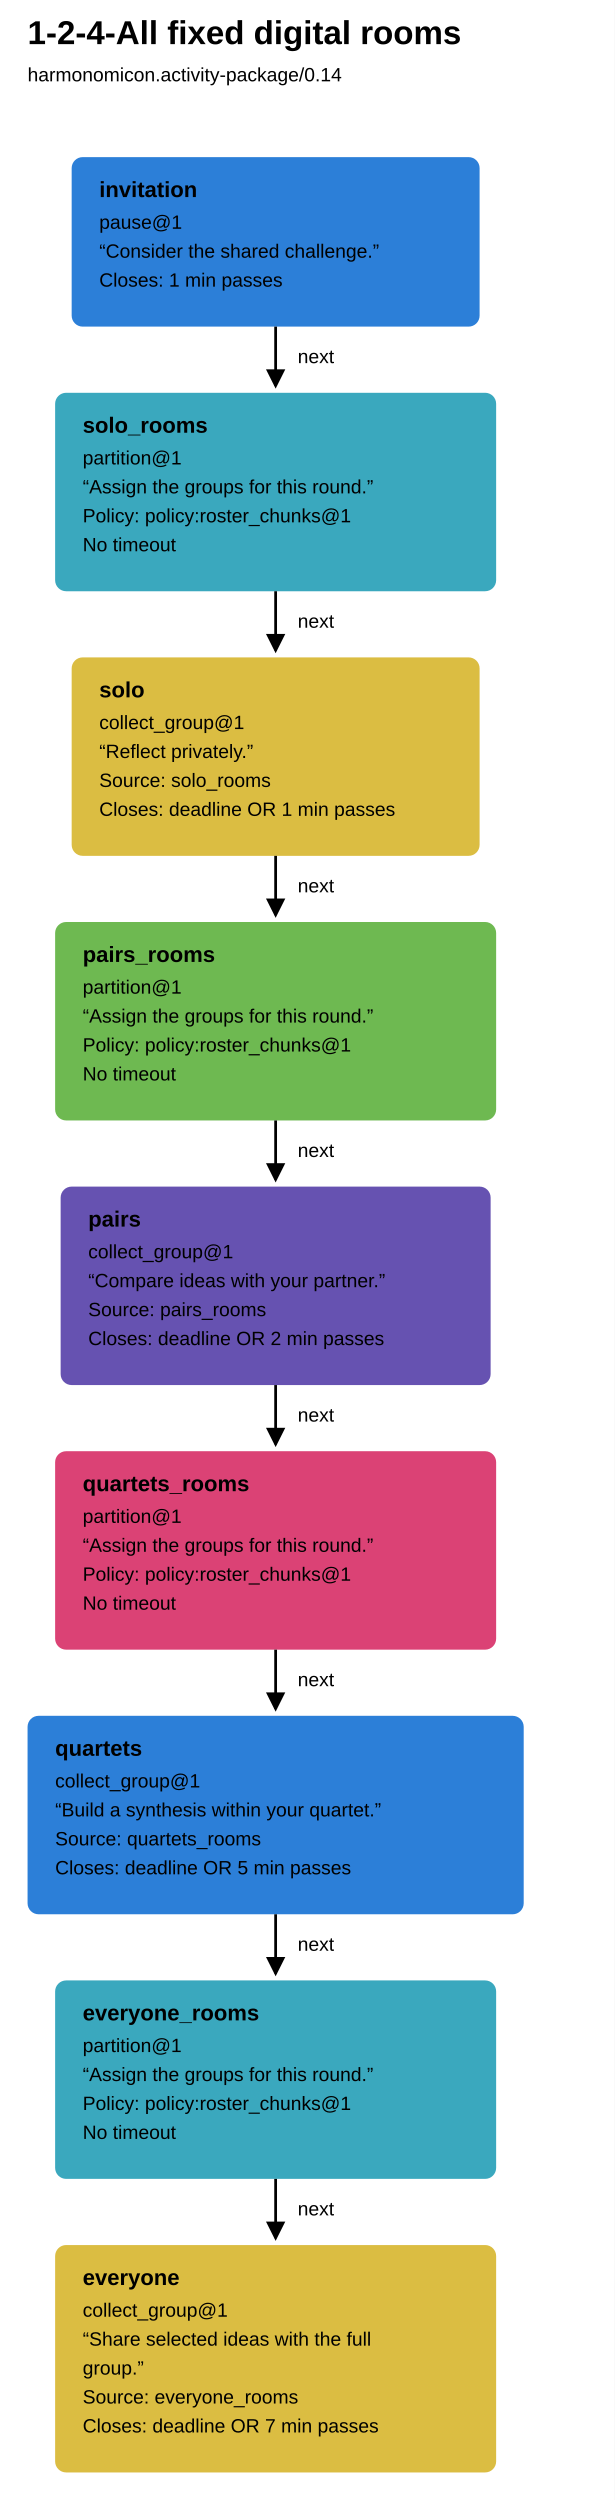
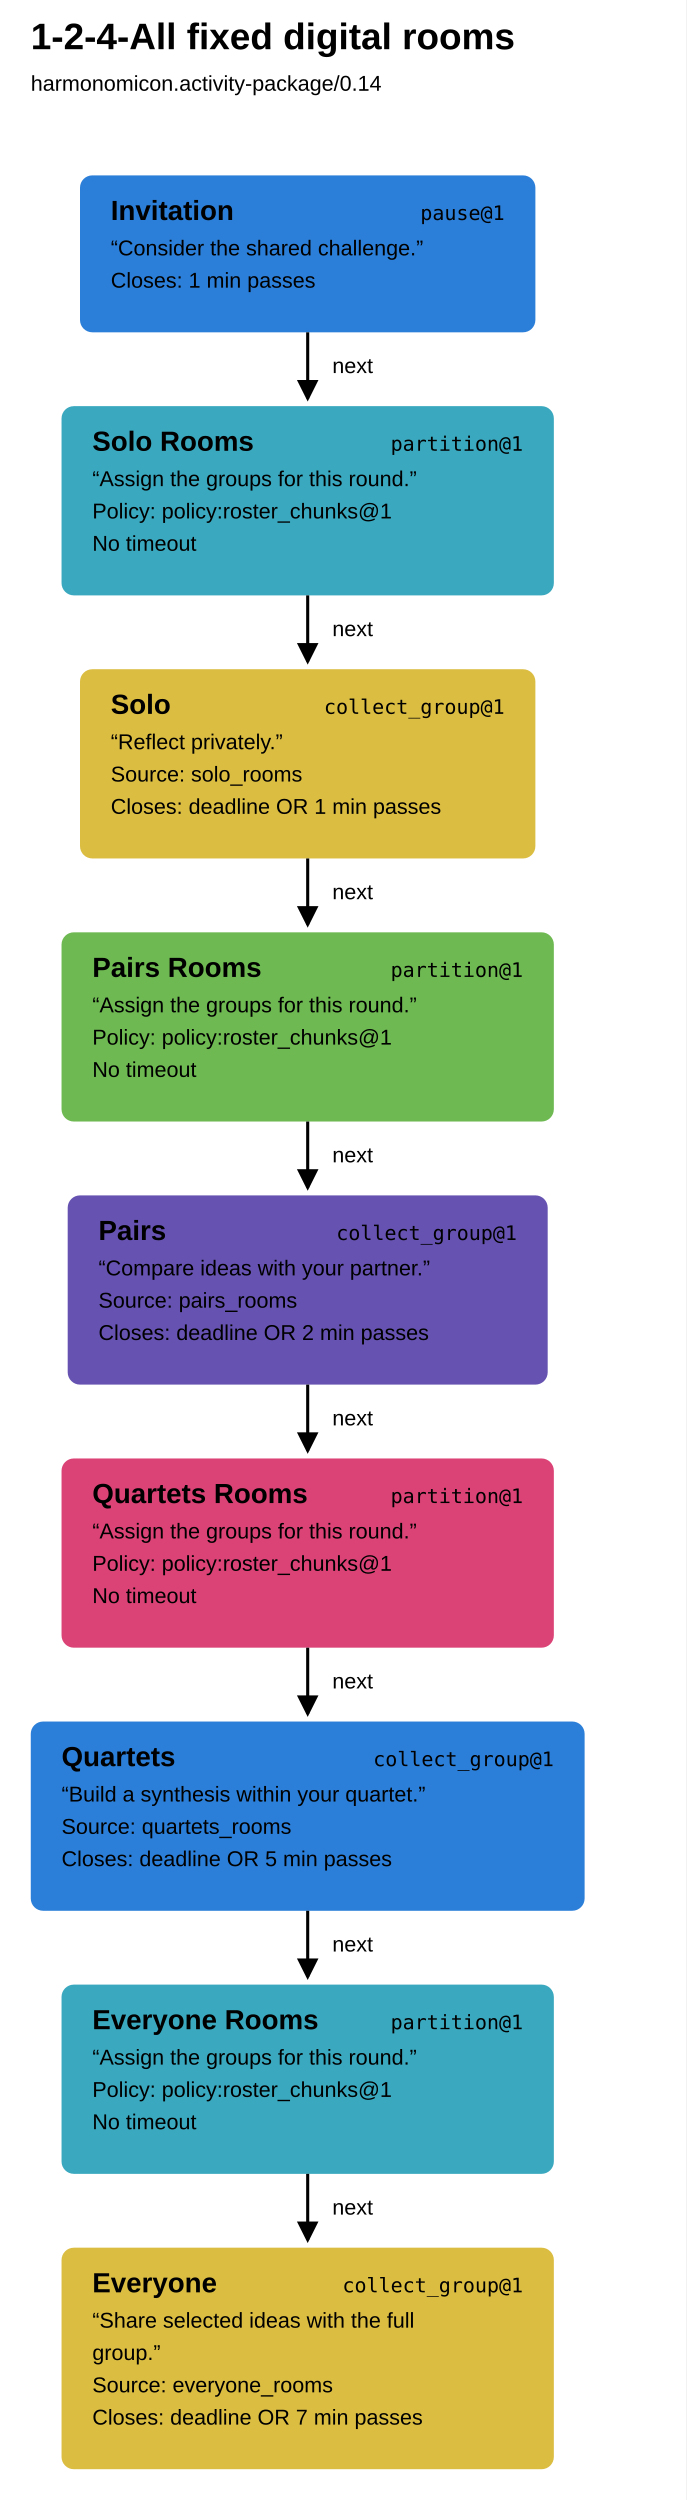
- <svg xmlns="http://www.w3.org/2000/svg" width="446" height="1814" viewBox="0 0 446 1814" aria-label="1-2-4-All fixed digital rooms runbook" style="font-family:Arial,sans-serif;fill:black">
+ <svg xmlns="http://www.w3.org/2000/svg" width="446" height="1625" viewBox="0 0 446 1625" aria-label="1-2-4-All fixed digital rooms runbook" style="font-family:Arial,sans-serif;fill:black">
  <defs>
    <marker id="arrow" markerWidth="7" markerHeight="7" refX="6" refY="3.5" orient="auto">
      <path d="M0 0L7 3.5L0 7" />
    </marker>
  </defs>
  <rect width="100%" height="100%" fill="white" />
  <text x="20" y="32" font-size="24" font-weight="700">1-2-4-All fixed digital rooms</text>
  <text x="20" y="59" font-size="14">harmonomicon.activity-package/0.14</text>
  <g data-step="invitation" tabindex="0" role="button" aria-label="invitation pause@1">
-     <rect x="52" y="114" width="296" height="123" rx="8" fill="#2c7fd8" />
-     <text x="72" y="143" font-weight="700" font-size="16">invitation</text>
-     <text x="72" y="166" font-size="14">pause@1</text>
-     <text x="72" y="187" font-size="14">“Consider the shared challenge.”</text>
-     <text x="72" y="208" font-size="14">Closes: 1 min passes</text>
+     <rect x="52" y="114" width="296" height="102" rx="8" fill="#2c7fd8" />
+     <text x="72" y="143" font-weight="700" font-size="18">Invitation</text>
+     <text x="328" y="143" text-anchor="end" font-family="ui-monospace, SFMono-Regular, Menlo, Consolas, monospace" font-size="13">pause@1</text>
+     <text x="72" y="166" font-size="14">“Consider the shared challenge.”</text>
+     <text x="72" y="187" font-size="14">Closes: 1 min passes</text>
  </g>
  <g data-step="solo_rooms" tabindex="0" role="button" aria-label="solo_rooms partition@1">
-     <rect x="40" y="285" width="320" height="144" rx="8" fill="#3aa8be" />
-     <text x="60" y="314" font-weight="700" font-size="16">solo_rooms</text>
-     <text x="60" y="337" font-size="14">partition@1</text>
-     <text x="60" y="358" font-size="14">“Assign the groups for this round.”</text>
-     <text x="60" y="379" font-size="14">Policy: policy:roster_chunks@1</text>
-     <text x="60" y="400" font-size="14">No timeout</text>
+     <rect x="40" y="264" width="320" height="123" rx="8" fill="#3aa8be" />
+     <text x="60" y="293" font-weight="700" font-size="18">Solo Rooms</text>
+     <text x="340" y="293" text-anchor="end" font-family="ui-monospace, SFMono-Regular, Menlo, Consolas, monospace" font-size="13">partition@1</text>
+     <text x="60" y="316" font-size="14">“Assign the groups for this round.”</text>
+     <text x="60" y="337" font-size="14">Policy: policy:roster_chunks@1</text>
+     <text x="60" y="358" font-size="14">No timeout</text>
  </g>
  <g data-step="solo" tabindex="0" role="button" aria-label="solo collect_group@1">
-     <rect x="52" y="477" width="296" height="144" rx="8" fill="#dbbd42" />
-     <text x="72" y="506" font-weight="700" font-size="16">solo</text>
-     <text x="72" y="529" font-size="14">collect_group@1</text>
-     <text x="72" y="550" font-size="14">“Reflect privately.”</text>
-     <text x="72" y="571" font-size="14">Source: solo_rooms</text>
-     <text x="72" y="592" font-size="14">Closes: deadline OR 1 min passes</text>
+     <rect x="52" y="435" width="296" height="123" rx="8" fill="#dbbd42" />
+     <text x="72" y="464" font-weight="700" font-size="18">Solo</text>
+     <text x="328" y="464" text-anchor="end" font-family="ui-monospace, SFMono-Regular, Menlo, Consolas, monospace" font-size="13">collect_group@1</text>
+     <text x="72" y="487" font-size="14">“Reflect privately.”</text>
+     <text x="72" y="508" font-size="14">Source: solo_rooms</text>
+     <text x="72" y="529" font-size="14">Closes: deadline OR 1 min passes</text>
  </g>
  <g data-step="pairs_rooms" tabindex="0" role="button" aria-label="pairs_rooms partition@1">
-     <rect x="40" y="669" width="320" height="144" rx="8" fill="#6eb951" />
-     <text x="60" y="698" font-weight="700" font-size="16">pairs_rooms</text>
-     <text x="60" y="721" font-size="14">partition@1</text>
-     <text x="60" y="742" font-size="14">“Assign the groups for this round.”</text>
-     <text x="60" y="763" font-size="14">Policy: policy:roster_chunks@1</text>
-     <text x="60" y="784" font-size="14">No timeout</text>
+     <rect x="40" y="606" width="320" height="123" rx="8" fill="#6eb951" />
+     <text x="60" y="635" font-weight="700" font-size="18">Pairs Rooms</text>
+     <text x="340" y="635" text-anchor="end" font-family="ui-monospace, SFMono-Regular, Menlo, Consolas, monospace" font-size="13">partition@1</text>
+     <text x="60" y="658" font-size="14">“Assign the groups for this round.”</text>
+     <text x="60" y="679" font-size="14">Policy: policy:roster_chunks@1</text>
+     <text x="60" y="700" font-size="14">No timeout</text>
  </g>
  <g data-step="pairs" tabindex="0" role="button" aria-label="pairs collect_group@1">
-     <rect x="44" y="861" width="312" height="144" rx="8" fill="#6652b1" />
-     <text x="64" y="890" font-weight="700" font-size="16">pairs</text>
-     <text x="64" y="913" font-size="14">collect_group@1</text>
-     <text x="64" y="934" font-size="14">“Compare ideas with your partner.”</text>
-     <text x="64" y="955" font-size="14">Source: pairs_rooms</text>
-     <text x="64" y="976" font-size="14">Closes: deadline OR 2 min passes</text>
+     <rect x="44" y="777" width="312" height="123" rx="8" fill="#6652b1" />
+     <text x="64" y="806" font-weight="700" font-size="18">Pairs</text>
+     <text x="336" y="806" text-anchor="end" font-family="ui-monospace, SFMono-Regular, Menlo, Consolas, monospace" font-size="13">collect_group@1</text>
+     <text x="64" y="829" font-size="14">“Compare ideas with your partner.”</text>
+     <text x="64" y="850" font-size="14">Source: pairs_rooms</text>
+     <text x="64" y="871" font-size="14">Closes: deadline OR 2 min passes</text>
  </g>
  <g data-step="quartets_rooms" tabindex="0" role="button" aria-label="quartets_rooms partition@1">
-     <rect x="40" y="1053" width="320" height="144" rx="8" fill="#db4275" />
-     <text x="60" y="1082" font-weight="700" font-size="16">quartets_rooms</text>
-     <text x="60" y="1105" font-size="14">partition@1</text>
-     <text x="60" y="1126" font-size="14">“Assign the groups for this round.”</text>
-     <text x="60" y="1147" font-size="14">Policy: policy:roster_chunks@1</text>
-     <text x="60" y="1168" font-size="14">No timeout</text>
+     <rect x="40" y="948" width="320" height="123" rx="8" fill="#db4275" />
+     <text x="60" y="977" font-weight="700" font-size="18">Quartets Rooms</text>
+     <text x="340" y="977" text-anchor="end" font-family="ui-monospace, SFMono-Regular, Menlo, Consolas, monospace" font-size="13">partition@1</text>
+     <text x="60" y="1000" font-size="14">“Assign the groups for this round.”</text>
+     <text x="60" y="1021" font-size="14">Policy: policy:roster_chunks@1</text>
+     <text x="60" y="1042" font-size="14">No timeout</text>
  </g>
  <g data-step="quartets" tabindex="0" role="button" aria-label="quartets collect_group@1">
-     <rect x="20" y="1245" width="360" height="144" rx="8" fill="#2c7fd8" />
-     <text x="40" y="1274" font-weight="700" font-size="16">quartets</text>
-     <text x="40" y="1297" font-size="14">collect_group@1</text>
-     <text x="40" y="1318" font-size="14">“Build a synthesis within your quartet.”</text>
-     <text x="40" y="1339" font-size="14">Source: quartets_rooms</text>
-     <text x="40" y="1360" font-size="14">Closes: deadline OR 5 min passes</text>
+     <rect x="20" y="1119" width="360" height="123" rx="8" fill="#2c7fd8" />
+     <text x="40" y="1148" font-weight="700" font-size="18">Quartets</text>
+     <text x="360" y="1148" text-anchor="end" font-family="ui-monospace, SFMono-Regular, Menlo, Consolas, monospace" font-size="13">collect_group@1</text>
+     <text x="40" y="1171" font-size="14">“Build a synthesis within your quartet.”</text>
+     <text x="40" y="1192" font-size="14">Source: quartets_rooms</text>
+     <text x="40" y="1213" font-size="14">Closes: deadline OR 5 min passes</text>
  </g>
  <g data-step="everyone_rooms" tabindex="0" role="button" aria-label="everyone_rooms partition@1">
-     <rect x="40" y="1437" width="320" height="144" rx="8" fill="#3aa8be" />
-     <text x="60" y="1466" font-weight="700" font-size="16">everyone_rooms</text>
-     <text x="60" y="1489" font-size="14">partition@1</text>
-     <text x="60" y="1510" font-size="14">“Assign the groups for this round.”</text>
-     <text x="60" y="1531" font-size="14">Policy: policy:roster_chunks@1</text>
-     <text x="60" y="1552" font-size="14">No timeout</text>
+     <rect x="40" y="1290" width="320" height="123" rx="8" fill="#3aa8be" />
+     <text x="60" y="1319" font-weight="700" font-size="18">Everyone Rooms</text>
+     <text x="340" y="1319" text-anchor="end" font-family="ui-monospace, SFMono-Regular, Menlo, Consolas, monospace" font-size="13">partition@1</text>
+     <text x="60" y="1342" font-size="14">“Assign the groups for this round.”</text>
+     <text x="60" y="1363" font-size="14">Policy: policy:roster_chunks@1</text>
+     <text x="60" y="1384" font-size="14">No timeout</text>
  </g>
  <g data-step="everyone" tabindex="0" role="button" aria-label="everyone collect_group@1">
-     <rect x="40" y="1629" width="320" height="165" rx="8" fill="#dbbd42" />
-     <text x="60" y="1658" font-weight="700" font-size="16">everyone</text>
-     <text x="60" y="1681" font-size="14">collect_group@1</text>
-     <text x="60" y="1702" font-size="14">“Share selected ideas with the full</text>
-     <text x="60" y="1723" font-size="14">group.”</text>
-     <text x="60" y="1744" font-size="14">Source: everyone_rooms</text>
-     <text x="60" y="1765" font-size="14">Closes: deadline OR 7 min passes</text>
+     <rect x="40" y="1461" width="320" height="144" rx="8" fill="#dbbd42" />
+     <text x="60" y="1490" font-weight="700" font-size="18">Everyone</text>
+     <text x="340" y="1490" text-anchor="end" font-family="ui-monospace, SFMono-Regular, Menlo, Consolas, monospace" font-size="13">collect_group@1</text>
+     <text x="60" y="1513" font-size="14">“Share selected ideas with the full</text>
+     <text x="60" y="1534" font-size="14">group.”</text>
+     <text x="60" y="1555" font-size="14">Source: everyone_rooms</text>
+     <text x="60" y="1576" font-size="14">Closes: deadline OR 7 min passes</text>
  </g>
-   <path d="M 200 237 L 200 280" fill="none" stroke="black" stroke-width="2" marker-end="url(#arrow)" />
-   <text x="216" y="263.5" font-size="14">next</text>
-   <path d="M 200 429 L 200 472" fill="none" stroke="black" stroke-width="2" marker-end="url(#arrow)" />
-   <text x="216" y="455.5" font-size="14">next</text>
-   <path d="M 200 621 L 200 664" fill="none" stroke="black" stroke-width="2" marker-end="url(#arrow)" />
-   <text x="216" y="647.5" font-size="14">next</text>
-   <path d="M 200 813 L 200 856" fill="none" stroke="black" stroke-width="2" marker-end="url(#arrow)" />
-   <text x="216" y="839.5" font-size="14">next</text>
-   <path d="M 200 1005 L 200 1048" fill="none" stroke="black" stroke-width="2" marker-end="url(#arrow)" />
-   <text x="216" y="1031.5" font-size="14">next</text>
-   <path d="M 200 1197 L 200 1240" fill="none" stroke="black" stroke-width="2" marker-end="url(#arrow)" />
-   <text x="216" y="1223.5" font-size="14">next</text>
-   <path d="M 200 1389 L 200 1432" fill="none" stroke="black" stroke-width="2" marker-end="url(#arrow)" />
-   <text x="216" y="1415.5" font-size="14">next</text>
-   <path d="M 200 1581 L 200 1624" fill="none" stroke="black" stroke-width="2" marker-end="url(#arrow)" />
-   <text x="216" y="1607.5" font-size="14">next</text>
+   <path d="M 200 216 L 200 259" fill="none" stroke="black" stroke-width="2" marker-end="url(#arrow)" />
+   <text x="216" y="242.5" font-size="14">next</text>
+   <path d="M 200 387 L 200 430" fill="none" stroke="black" stroke-width="2" marker-end="url(#arrow)" />
+   <text x="216" y="413.5" font-size="14">next</text>
+   <path d="M 200 558 L 200 601" fill="none" stroke="black" stroke-width="2" marker-end="url(#arrow)" />
+   <text x="216" y="584.5" font-size="14">next</text>
+   <path d="M 200 729 L 200 772" fill="none" stroke="black" stroke-width="2" marker-end="url(#arrow)" />
+   <text x="216" y="755.5" font-size="14">next</text>
+   <path d="M 200 900 L 200 943" fill="none" stroke="black" stroke-width="2" marker-end="url(#arrow)" />
+   <text x="216" y="926.5" font-size="14">next</text>
+   <path d="M 200 1071 L 200 1114" fill="none" stroke="black" stroke-width="2" marker-end="url(#arrow)" />
+   <text x="216" y="1097.5" font-size="14">next</text>
+   <path d="M 200 1242 L 200 1285" fill="none" stroke="black" stroke-width="2" marker-end="url(#arrow)" />
+   <text x="216" y="1268.5" font-size="14">next</text>
+   <path d="M 200 1413 L 200 1456" fill="none" stroke="black" stroke-width="2" marker-end="url(#arrow)" />
+   <text x="216" y="1439.5" font-size="14">next</text>
</svg>
